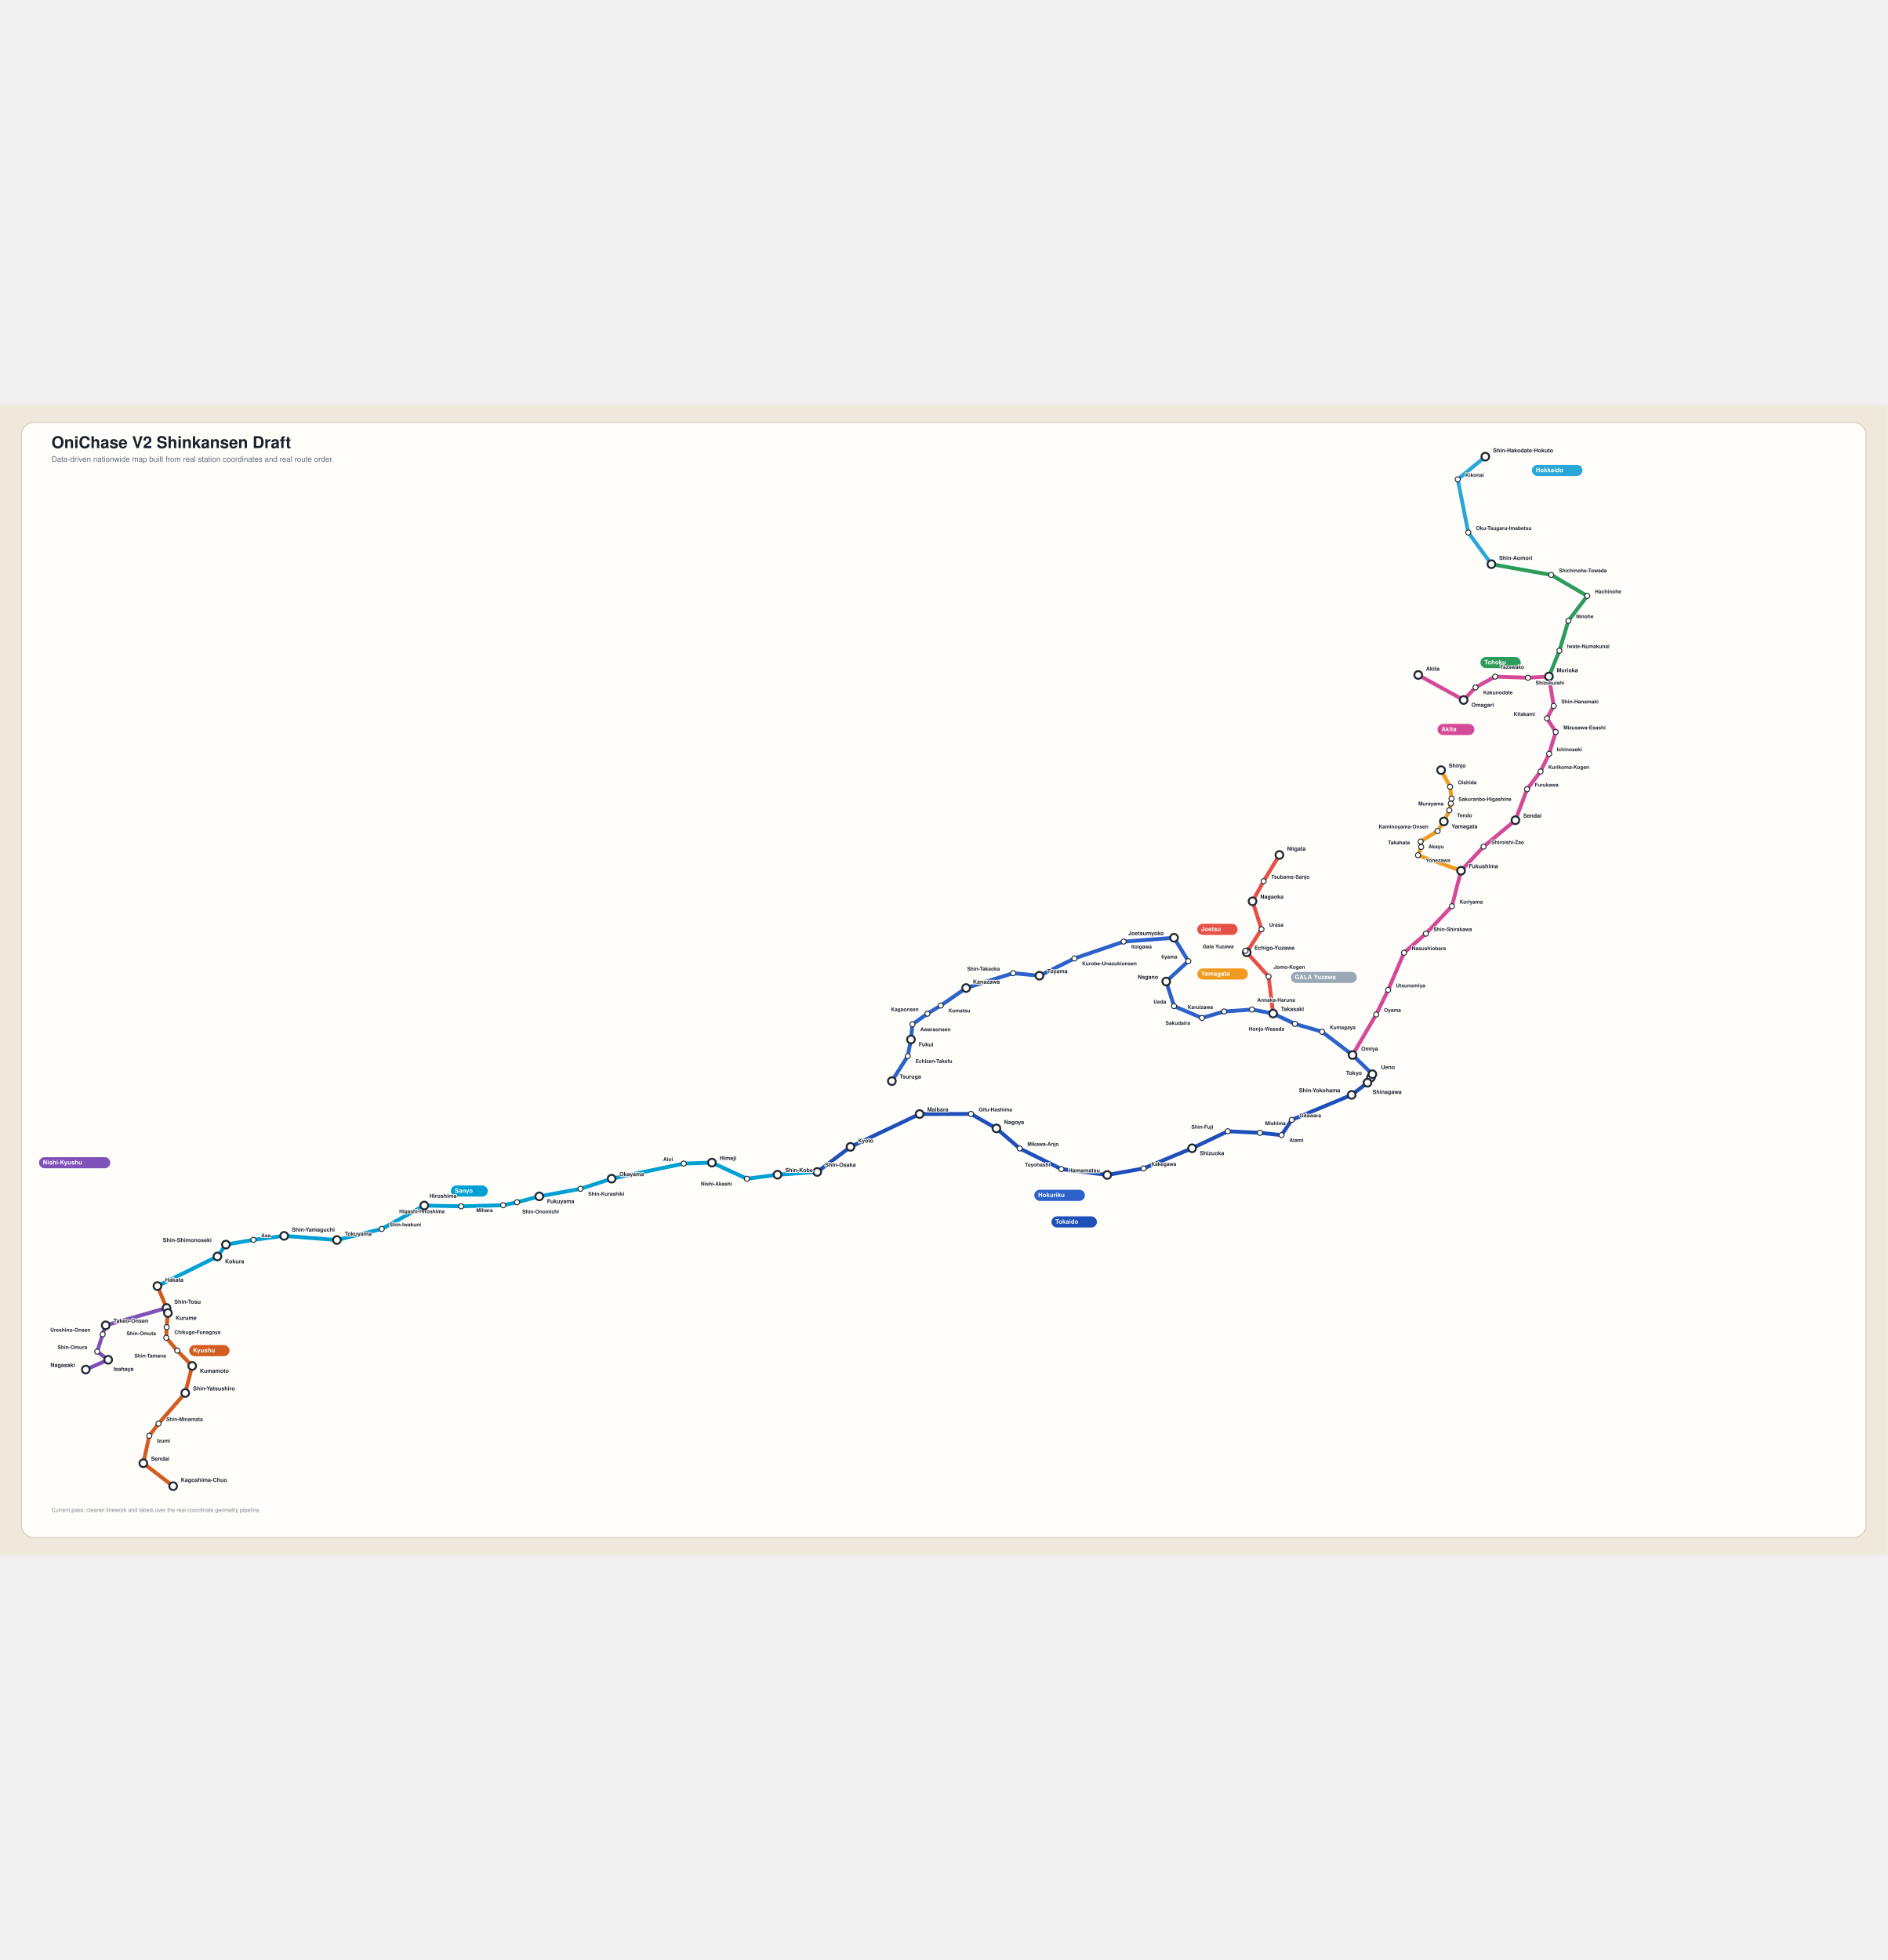
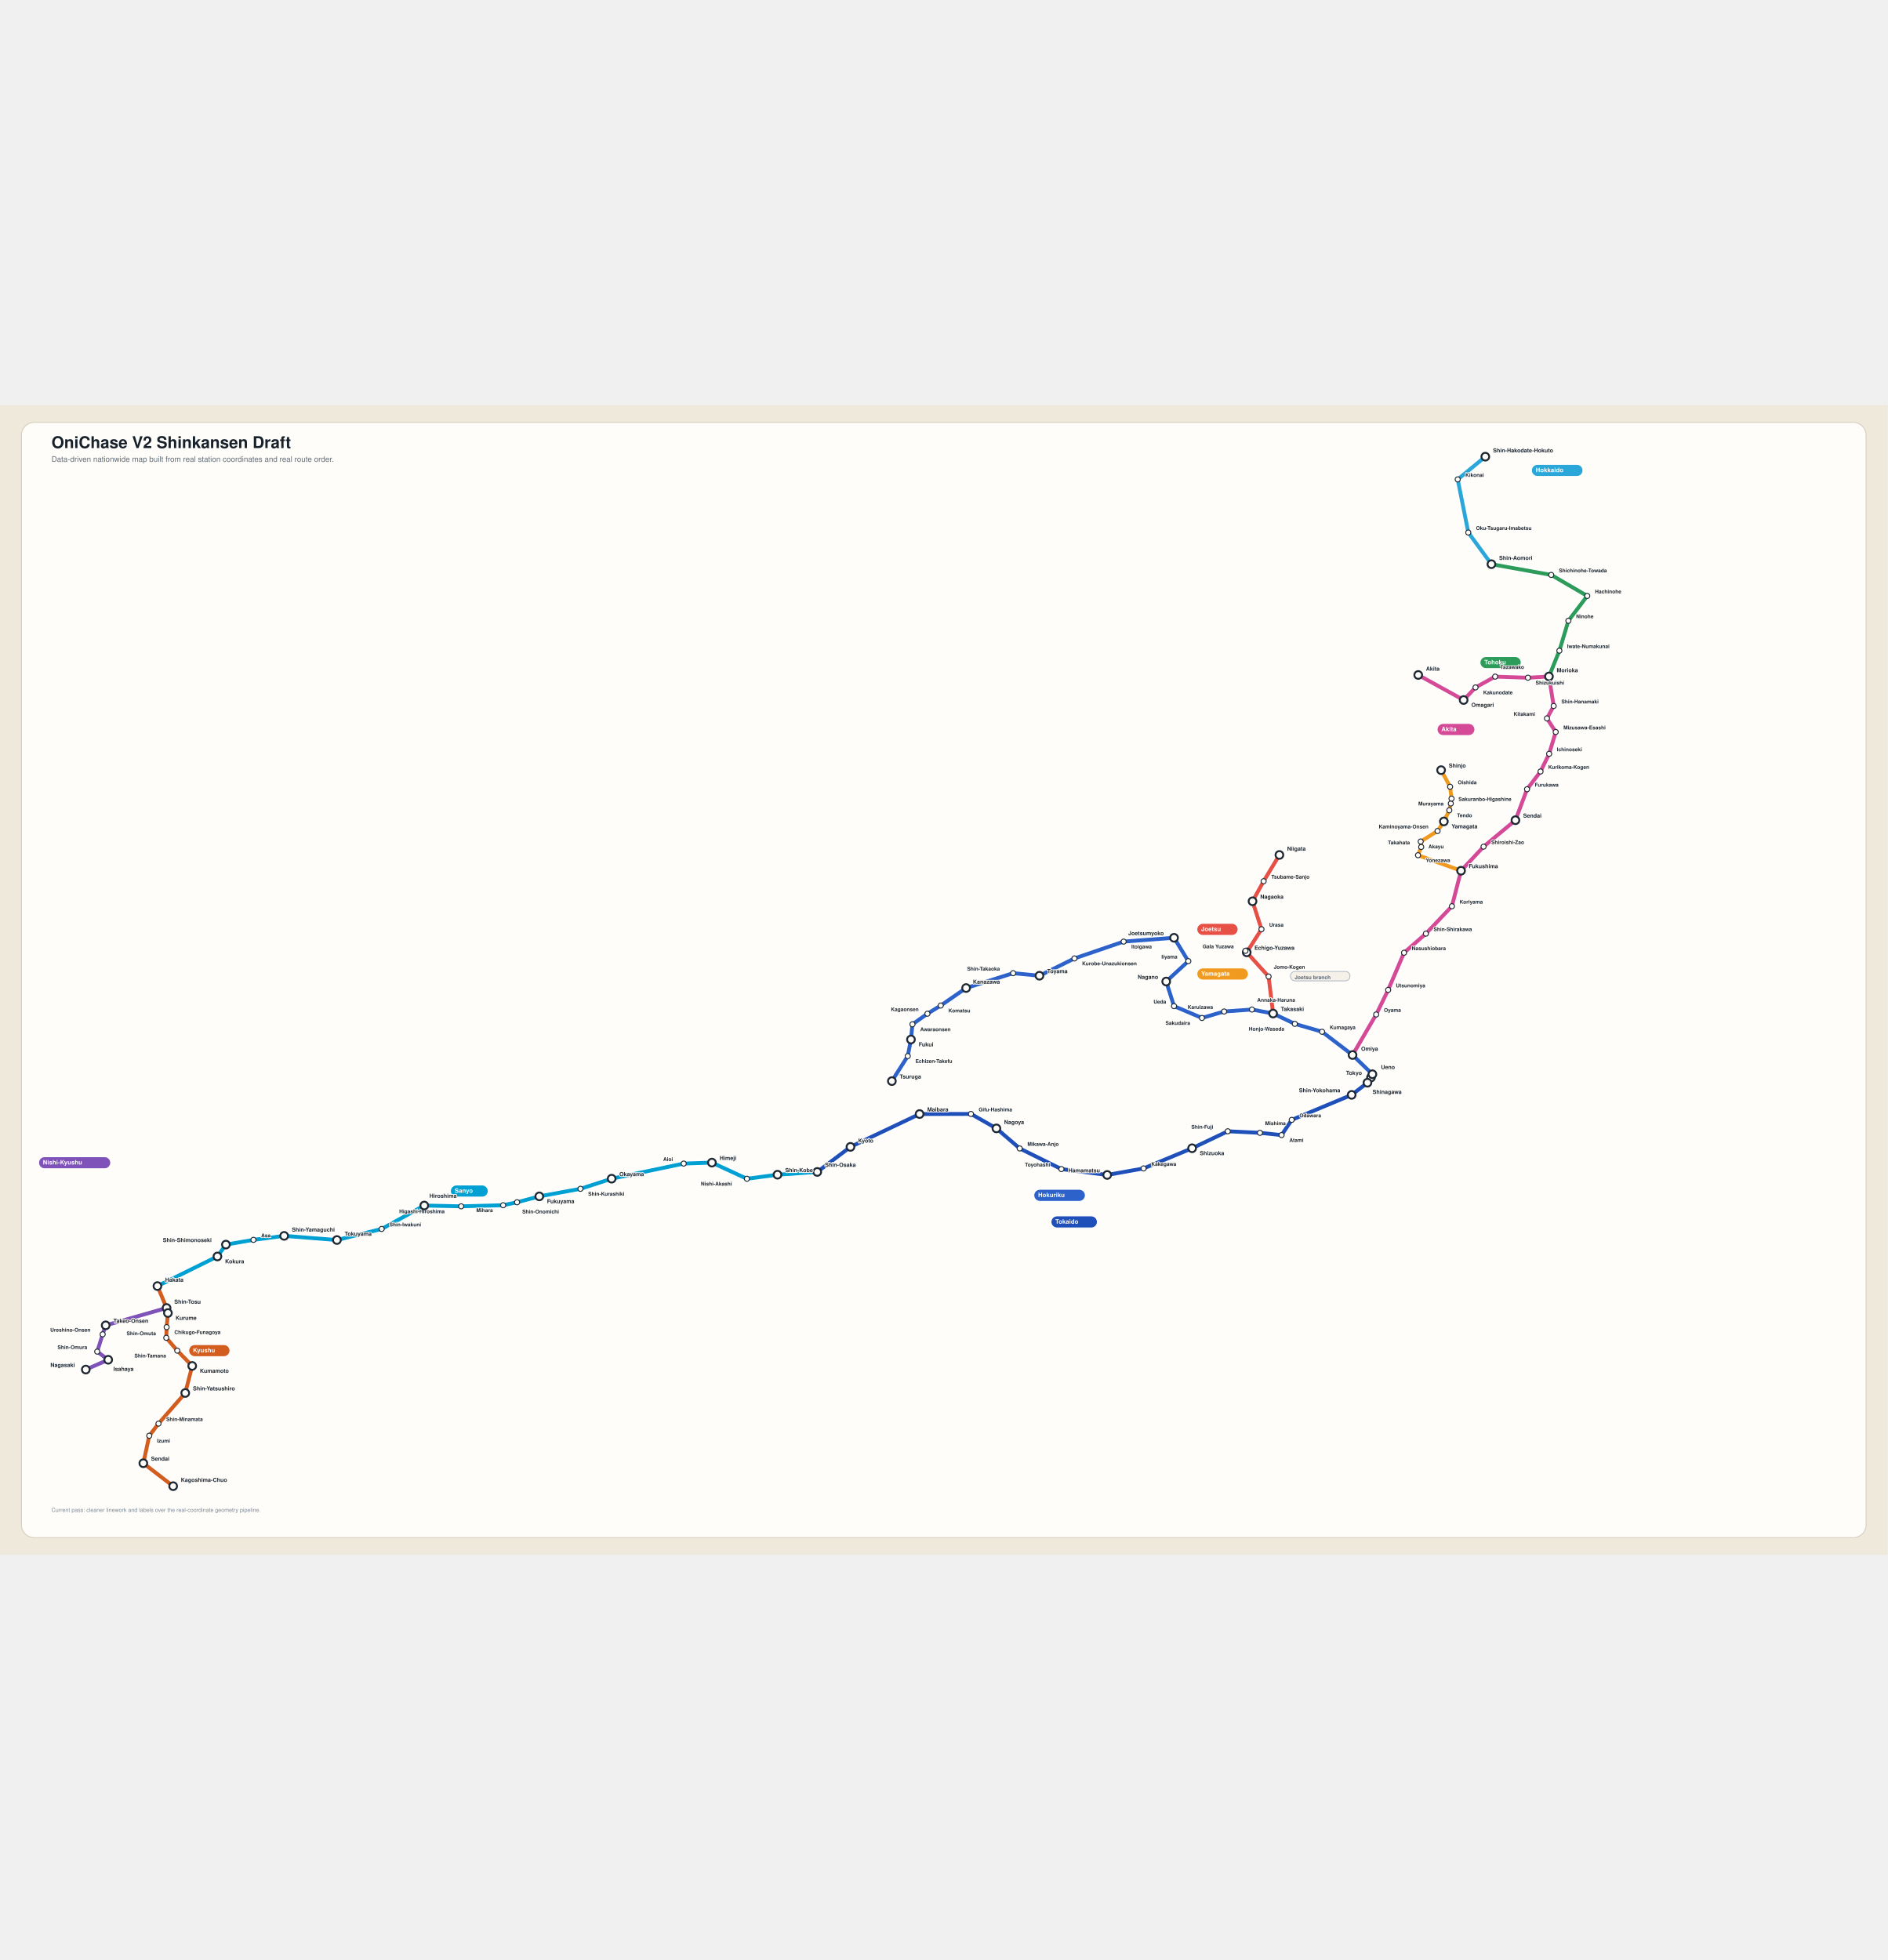
<svg xmlns="http://www.w3.org/2000/svg" width="2600" height="2700" viewBox="-1700 -120 4400 2680" role="img" aria-labelledby="title desc">
  <defs>
    <style>
.bg { fill: #efe9db; }
.panel { fill: #fffdfa; stroke: #d5ccbb; stroke-width: 2; }
.title { font: 700 38px Helvetica, Arial, sans-serif; fill: #17212b; }
.subtitle { font: 500 18px Helvetica, Arial, sans-serif; fill: #5f6b76; }
.note { font: 500 13px Helvetica, Arial, sans-serif; fill: #7a8794; }
.route-back { fill: none; stroke: #ffffff; stroke-width: 16; stroke-linecap: round; stroke-linejoin: round; opacity: 0.96; }
.route { fill: none; stroke-width: 9; stroke-linecap: round; stroke-linejoin: round; }
.station { fill: #fffdfa; stroke: #1f2933; stroke-width: 2.2; }
.hub { fill: #fffdfa; stroke: #1f2933; stroke-width: 4.4; }
.station-label { font: 600 12px Helvetica, Arial, sans-serif; fill: #1f2933; paint-order: stroke; stroke: #fffdfa; stroke-width: 3.5; stroke-linejoin: round; }
.hub-label { font: 700 13px Helvetica, Arial, sans-serif; fill: #1f2933; paint-order: stroke; stroke: #fffdfa; stroke-width: 4; stroke-linejoin: round; }
.line-label-box { stroke: #ffffff; stroke-width: 2; rx: 14; }
.line-label { font: 700 14px Helvetica, Arial, sans-serif; fill: #ffffff; letter-spacing: 0.2px; }
+ .branch-label-box { fill: #f5f1e8; stroke: #9aa7b5; stroke-width: 1.5; rx: 11; opacity: 0.98; }
+ .branch-label { font: 700 12px Helvetica, Arial, sans-serif; fill: #586574; letter-spacing: 0.15px; }
</style>
  </defs>
  <rect class="bg" x="-1700" y="-120" width="4400" height="2680" />
  <rect class="panel" x="-1650" y="-80" width="4300" height="2600" rx="30" />
  <text class="title" x="-1580" y="-20">OniChase V2 Shinkansen Draft</text>
  <text class="subtitle" x="-1580" y="12">Data-driven nationwide map built from real station coordinates and real route order.</text>
  <text class="note" x="-1580" y="2460">Current pass: cleaner linework and labels over the real-coordinate geometry pipeline.</text>
  <polyline class="route-back" points="1495.88,1447.21 1499.19,1439.68 1452.88,1394.88 1508.03,1300.41 1535.92,1243.09 1572.94,1156.43 1623.88,1111.93 1684.54,1048.02 1705.83,965.26 1758.32,909.12 1832.61,847.46 1859.66,775.27 1891.12,733.9 1911.21,692.65 1926.51,641.77 1906.08,610.18 1921.76,581.2 1910.73,512.44 1935.06,452.31 1956.02,382.6 2000.0,324.65 1916.01,275.66 1776.6,250.63" />
  <polyline class="route" stroke="#2d9c5b" points="1495.88,1447.21 1499.19,1439.68 1452.88,1394.88 1508.03,1300.41 1535.92,1243.09 1572.94,1156.43 1623.88,1111.93 1684.54,1048.02 1705.83,965.26 1758.32,909.12 1832.61,847.46 1859.66,775.27 1891.12,733.9 1911.21,692.65 1926.51,641.77 1906.08,610.18 1921.76,581.2 1910.73,512.44 1935.06,452.31 1956.02,382.6 2000.0,324.65 1916.01,275.66 1776.6,250.63" />
  <rect class="line-label-box" x="1750" y="466" width="96" height="28" fill="#2d9c5b" />
  <text class="line-label" x="1760" y="484">Tohoku</text>
  <polyline class="route-back" points="1776.6,250.63 1722.71,176.79 1698.05,52.96 1762.39,0.0" />
  <polyline class="route" stroke="#2aa7d8" points="1776.6,250.63 1722.71,176.79 1698.05,52.96 1762.39,0.0" />
  <rect class="line-label-box" x="1870" y="18" width="120" height="28" fill="#2aa7d8" />
  <text class="line-label" x="1880" y="36">Hokkaido</text>
  <polyline class="route-back" points="1495.88,1447.21 1499.19,1439.68 1452.88,1394.88 1508.03,1300.41 1535.92,1243.09 1572.94,1156.43 1623.88,1111.93 1684.54,1048.02 1705.83,965.26 1605.49,929.13 1612.94,909.87 1611.78,897.14 1651.03,872.68 1665.74,850.4 1678.47,824.4 1681.91,808.55 1683.64,797.15 1680.3,769.52 1659.33,730.77" />
  <polyline class="route" stroke="#f09b20" points="1495.88,1447.21 1499.19,1439.68 1452.88,1394.88 1508.03,1300.41 1535.92,1243.09 1572.94,1156.43 1623.88,1111.93 1684.54,1048.02 1705.83,965.26 1605.49,929.13 1612.94,909.87 1611.78,897.14 1651.03,872.68 1665.74,850.4 1678.47,824.4 1681.91,808.55 1683.64,797.15 1680.3,769.52 1659.33,730.77" />
  <rect class="line-label-box" x="1090" y="1192" width="120" height="28" fill="#f09b20" />
  <text class="line-label" x="1100" y="1210">Yamagata</text>
  <polyline class="route-back" points="1495.88,1447.21 1499.19,1439.68 1452.88,1394.88 1508.03,1300.41 1535.92,1243.09 1572.94,1156.43 1623.88,1111.93 1684.54,1048.02 1705.83,965.26 1758.32,909.12 1832.61,847.46 1859.66,775.27 1891.12,733.9 1911.21,692.65 1926.51,641.77 1906.08,610.18 1921.76,581.2 1910.73,512.44 1861.74,515.3 1785.27,512.72 1739.52,537.98 1711.86,567.28 1606.01,508.91" />
  <polyline class="route" stroke="#d54a96" points="1495.88,1447.21 1499.19,1439.68 1452.88,1394.88 1508.03,1300.41 1535.92,1243.09 1572.94,1156.43 1623.88,1111.93 1684.54,1048.02 1705.83,965.26 1758.32,909.12 1832.61,847.46 1859.66,775.27 1891.12,733.9 1911.21,692.65 1926.51,641.77 1906.08,610.18 1921.76,581.2 1910.73,512.44 1861.74,515.3 1785.27,512.72 1739.52,537.98 1711.86,567.28 1606.01,508.91" />
  <rect class="line-label-box" x="1650" y="622" width="88" height="28" fill="#d54a96" />
  <text class="line-label" x="1660" y="640">Akita</text>
  <polyline class="route-back" points="1495.88,1447.21 1499.19,1439.68 1452.88,1394.88 1381.89,1340.66 1318.31,1322.24 1267.71,1298.2 1257.2,1211.94 1206.23,1155.53 1240.61,1101.66 1219.76,1036.49 1245.59,989.74 1282.4,928.48" />
  <polyline class="route" stroke="#e65045" points="1495.88,1447.21 1499.19,1439.68 1452.88,1394.88 1381.89,1340.66 1318.31,1322.24 1267.71,1298.2 1257.2,1211.94 1206.23,1155.53 1240.61,1101.66 1219.76,1036.49 1245.59,989.74 1282.4,928.48" />
  <rect class="line-label-box" x="1090" y="1088" width="96" height="28" fill="#e65045" />
  <text class="line-label" x="1100" y="1106">Joetsu</text>
  <polyline class="route-back" stroke-dasharray="8 8" points="1206.23,1155.53 1203.29,1152.03" />
  <polyline class="route" stroke="#9aa7b5" stroke-dasharray="8 8" points="1206.23,1155.53 1203.29,1152.03" />
-   <rect class="line-label-box" x="1308" y="1200" width="156" height="28" fill="#9aa7b5" />
-   <text class="line-label" x="1318" y="1218">GALA Yuzawa</text>
+   <rect class="branch-label-box" x="1308" y="1200" width="139" height="22" />
+   <text class="branch-label" x="1318" y="1218">Joetsu branch</text>
  <polyline class="route-back" points="1495.88,1447.21 1499.19,1439.68 1452.88,1394.88 1381.89,1340.66 1318.31,1322.24 1267.71,1298.2 1218.44,1288.86 1153.52,1293.4 1101.84,1308.5 1036.73,1280.91 1018.51,1223.54 1070.04,1176.03 1036.79,1121.58 919.29,1130.46 804.54,1169.74 723.07,1210.04 661.73,1204.08 552.07,1238.7 492.97,1279.53 461.91,1298.59 427.02,1323.24 423.52,1358.7 416.07,1397.39 379.02,1455.73" />
  <polyline class="route" stroke="#2c62c9" points="1495.88,1447.21 1499.19,1439.68 1452.88,1394.88 1381.89,1340.66 1318.31,1322.24 1267.71,1298.2 1218.44,1288.86 1153.52,1293.4 1101.84,1308.5 1036.73,1280.91 1018.51,1223.54 1070.04,1176.03 1036.79,1121.58 919.29,1130.46 804.54,1169.74 723.07,1210.04 661.73,1204.08 552.07,1238.7 492.97,1279.53 461.91,1298.59 427.02,1323.24 423.52,1358.7 416.07,1397.39 379.02,1455.73" />
  <rect class="line-label-box" x="710" y="1708" width="120" height="28" fill="#2c62c9" />
  <text class="line-label" x="720" y="1726">Hokuriku</text>
  <polyline class="route-back" points="1495.88,1447.21 1487.67,1459.45 1450.85,1487.8 1311.13,1546.07 1287.49,1581.56 1237.07,1576.29 1162.07,1572.63 1078.9,1612.24 965.79,1659.25 880.98,1674.5 774.24,1660.82 677.01,1612.7 622.74,1565.96 563.38,1532.21 443.64,1532.48 282.53,1609.03 205.07,1667.47" />
  <polyline class="route" stroke="#1f4fb9" points="1495.88,1447.21 1487.67,1459.45 1450.85,1487.8 1311.13,1546.07 1287.49,1581.56 1237.07,1576.29 1162.07,1572.63 1078.9,1612.24 965.79,1659.25 880.98,1674.5 774.24,1660.82 677.01,1612.7 622.74,1565.96 563.38,1532.21 443.64,1532.48 282.53,1609.03 205.07,1667.47" />
  <rect class="line-label-box" x="750" y="1770" width="108" height="28" fill="#1f4fb9" />
  <text class="line-label" x="760" y="1788">Tokaido</text>
  <polyline class="route-back" points="205.07,1667.47 112.42,1673.91 41.1,1683.33 -40.45,1645.72 -106.24,1647.95 -274.2,1683.18 -346.91,1706.77 -442.84,1724.4 -494.64,1738.16 -527.11,1745.05 -624.97,1747.63 -710.99,1745.75 -810.26,1800.35 -914.62,1826.18 -1037.61,1816.48 -1109.24,1825.76 -1173.39,1836.85 -1193.17,1864.5 -1333.04,1933.5" />
  <polyline class="route" stroke="#00a0d2" points="205.07,1667.47 112.42,1673.91 41.1,1683.33 -40.45,1645.72 -106.24,1647.95 -274.2,1683.18 -346.91,1706.77 -442.84,1724.4 -494.64,1738.16 -527.11,1745.05 -624.97,1747.63 -710.99,1745.75 -810.26,1800.35 -914.62,1826.18 -1037.61,1816.48 -1109.24,1825.76 -1173.39,1836.85 -1193.17,1864.5 -1333.04,1933.5" />
  <rect class="line-label-box" x="-650" y="1698" width="88" height="28" fill="#00a0d2" />
  <text class="line-label" x="-640" y="1716">Sanyo</text>
  <polyline class="route-back" points="-1333.04,1933.5 -1311.7,1984.59 -1308.58,1996.33 -1311.55,2029.29 -1312.42,2054.12 -1286.74,2084.06 -1251.95,2119.7 -1268.17,2182.79 -1330.53,2254.19 -1352.05,2282.45 -1365.88,2346.52 -1296.36,2400.0" />
  <polyline class="route" stroke="#d35d1f" points="-1333.04,1933.5 -1311.7,1984.59 -1308.58,1996.33 -1311.55,2029.29 -1312.42,2054.12 -1286.74,2084.06 -1251.95,2119.7 -1268.17,2182.79 -1330.53,2254.19 -1352.05,2282.45 -1365.88,2346.52 -1296.36,2400.0" />
  <rect class="line-label-box" x="-1260" y="2070" width="96" height="28" fill="#d35d1f" />
  <text class="line-label" x="-1250" y="2088">Kyushu</text>
  <polyline class="route-back" points="-1311.7,1984.59 -1453.61,2025.08 -1460.67,2045.91 -1473.4,2086.32 -1447.77,2105.33 -1500.0,2128.18" />
  <polyline class="route" stroke="#7e52b8" points="-1311.7,1984.59 -1453.61,2025.08 -1460.67,2045.91 -1473.4,2086.32 -1447.77,2105.33 -1500.0,2128.18" />
  <rect class="line-label-box" x="-1610" y="1632" width="168" height="28" fill="#7e52b8" />
  <text class="line-label" x="-1600" y="1650">Nishi-Kyushu</text>
  <circle class="hub" cx="1495.88" cy="1447.21" r="9" />
  <text class="hub-label" x="1437.58" y="1441.21">Tokyo</text>
  <circle class="hub" cx="1499.19" cy="1439.68" r="9" />
  <text class="hub-label" x="1519.19" y="1427.68">Ueno</text>
  <circle class="hub" cx="1452.88" cy="1394.88" r="9" />
  <text class="hub-label" x="1472.88" y="1384.88">Omiya</text>
  <circle class="station" cx="1381.89" cy="1340.66" r="6" />
  <text class="station-label" x="1399.89" y="1334.66">Kumagaya</text>
  <circle class="station" cx="1318.31" cy="1322.24" r="6" />
  <text class="station-label" x="1211.03" y="1338.24">Honjo-Waseda</text>
  <circle class="hub" cx="1267.71" cy="1298.2" r="9" />
  <text class="hub-label" x="1285.71" y="1292.2">Takasaki</text>
  <circle class="station" cx="1508.03" cy="1300.41" r="6" />
  <text class="station-label" x="1526.03" y="1294.41">Oyama</text>
  <circle class="station" cx="1535.92" cy="1243.09" r="6" />
  <text class="station-label" x="1553.92" y="1237.09">Utsunomiya</text>
  <circle class="station" cx="1572.94" cy="1156.43" r="6" />
  <text class="station-label" x="1590.94" y="1150.43">Nasushiobara</text>
  <circle class="station" cx="1623.88" cy="1111.93" r="6" />
  <text class="station-label" x="1641.88" y="1105.93">Shin-Shirakawa</text>
  <circle class="station" cx="1684.54" cy="1048.02" r="6" />
  <text class="station-label" x="1702.54" y="1042.02">Koriyama</text>
  <circle class="hub" cx="1705.83" cy="965.26" r="9" />
  <text class="hub-label" x="1723.83" y="959.26">Fukushima</text>
  <circle class="station" cx="1758.32" cy="909.12" r="6" />
  <text class="station-label" x="1776.32" y="903.12">Shiroishi-Zao</text>
  <circle class="hub" cx="1832.61" cy="847.46" r="9" />
  <text class="hub-label" x="1850.61" y="841.46">Sendai</text>
  <circle class="station" cx="1859.66" cy="775.27" r="6" />
  <text class="station-label" x="1877.66" y="769.27">Furukawa</text>
  <circle class="station" cx="1891.12" cy="733.9" r="6" />
  <text class="station-label" x="1909.12" y="727.9">Kurikoma-Kogen</text>
  <circle class="station" cx="1911.21" cy="692.65" r="6" />
  <text class="station-label" x="1929.21" y="686.65">Ichinoseki</text>
  <circle class="station" cx="1926.51" cy="641.77" r="6" />
  <text class="station-label" x="1944.51" y="635.77">Mizusawa-Esashi</text>
  <circle class="station" cx="1906.08" cy="610.18" r="6" />
  <text class="station-label" x="1828.56" y="604.18">Kitakami</text>
  <circle class="station" cx="1921.76" cy="581.2" r="6" />
  <text class="station-label" x="1939.76" y="575.2">Shin-Hanamaki</text>
  <circle class="hub" cx="1910.73" cy="512.44" r="9" />
  <text class="hub-label" x="1928.73" y="502.44">Morioka</text>
  <circle class="station" cx="1935.06" cy="452.31" r="6" />
  <text class="station-label" x="1953.06" y="446.31">Iwate-Numakunai</text>
  <circle class="station" cx="1956.02" cy="382.6" r="6" />
  <text class="station-label" x="1974.02" y="376.6">Ninohe</text>
  <circle class="station" cx="2000.0" cy="324.65" r="6" />
  <text class="station-label" x="2018.0" y="318.65">Hachinohe</text>
  <circle class="station" cx="1916.01" cy="275.66" r="6" />
  <text class="station-label" x="1934.01" y="269.66">Shichinohe-Towada</text>
  <circle class="hub" cx="1776.6" cy="250.63" r="9" />
  <text class="hub-label" x="1794.6" y="240.63">Shin-Aomori</text>
  <circle class="station" cx="1722.71" cy="176.79" r="6" />
  <text class="station-label" x="1740.71" y="170.79">Oku-Tsugaru-Imabetsu</text>
  <circle class="station" cx="1698.05" cy="52.96" r="6" />
  <text class="station-label" x="1716.05" y="46.96">Kikonai</text>
  <circle class="hub" cx="1762.39" cy="0.0" r="9" />
  <text class="hub-label" x="1780.39" y="-10.0">Shin-Hakodate-Hokuto</text>
  <circle class="station" cx="1605.49" cy="929.13" r="6" />
  <text class="station-label" x="1623.49" y="945.13">Yonezawa</text>
  <circle class="station" cx="1612.94" cy="909.87" r="6" />
  <text class="station-label" x="1535.42" y="903.87">Takahata</text>
  <circle class="station" cx="1611.78" cy="897.14" r="6" />
  <text class="station-label" x="1629.78" y="913.14">Akayu</text>
  <circle class="station" cx="1651.03" cy="872.68" r="6" />
  <text class="station-label" x="1513.99" y="866.68">Kaminoyama-Onsen</text>
  <circle class="hub" cx="1665.74" cy="850.4" r="9" />
  <text class="hub-label" x="1683.74" y="866.4">Yamagata</text>
  <circle class="station" cx="1678.47" cy="824.4" r="6" />
  <text class="station-label" x="1696.47" y="840.4">Tendo</text>
  <circle class="station" cx="1681.91" cy="808.55" r="6" />
  <text class="station-label" x="1699.91" y="802.55">Sakuranbo-Higashine</text>
  <circle class="station" cx="1683.64" cy="797.15" r="6" />
  <text class="station-label" x="1606.12" y="813.15">Murayama</text>
  <circle class="station" cx="1680.3" cy="769.52" r="6" />
  <text class="station-label" x="1698.3" y="763.52">Oishida</text>
  <circle class="hub" cx="1659.33" cy="730.77" r="9" />
  <text class="hub-label" x="1677.33" y="724.77">Shinjo</text>
  <circle class="station" cx="1861.74" cy="515.3" r="6" />
  <text class="station-label" x="1879.74" y="531.3">Shizukuishi</text>
  <circle class="station" cx="1785.27" cy="512.72" r="6" />
  <text class="station-label" x="1797.27" y="494.72">Tazawako</text>
  <circle class="station" cx="1739.52" cy="537.98" r="6" />
  <text class="station-label" x="1757.52" y="553.98">Kakunodate</text>
  <circle class="hub" cx="1711.86" cy="567.28" r="9" />
  <text class="hub-label" x="1729.86" y="583.28">Omagari</text>
  <circle class="hub" cx="1606.01" cy="508.91" r="9" />
  <text class="hub-label" x="1624.01" y="498.91">Akita</text>
  <circle class="station" cx="1257.2" cy="1211.94" r="6" />
  <text class="station-label" x="1269.2" y="1193.94">Jomo-Kogen</text>
  <circle class="hub" cx="1206.23" cy="1155.53" r="9" />
  <text class="hub-label" x="1224.23" y="1149.53">Echigo-Yuzawa</text>
  <circle class="station" cx="1203.29" cy="1152.03" r="6" />
  <text class="station-label" x="1103.45" y="1146.03">Gala Yuzawa</text>
  <circle class="station" cx="1240.61" cy="1101.66" r="6" />
  <text class="station-label" x="1258.61" y="1095.66">Urasa</text>
  <circle class="hub" cx="1219.76" cy="1036.49" r="9" />
  <text class="hub-label" x="1237.76" y="1030.49">Nagaoka</text>
  <circle class="station" cx="1245.59" cy="989.74" r="6" />
  <text class="station-label" x="1263.59" y="983.74">Tsubame-Sanjo</text>
  <circle class="hub" cx="1282.4" cy="928.48" r="9" />
  <text class="hub-label" x="1300.4" y="918.48">Niigata</text>
  <circle class="station" cx="1218.44" cy="1288.86" r="6" />
  <text class="station-label" x="1230.44" y="1270.86">Annaka-Haruna</text>
  <circle class="station" cx="1153.52" cy="1293.4" r="6" />
  <text class="station-label" x="1068.56" y="1287.4">Karuizawa</text>
  <circle class="station" cx="1101.84" cy="1308.5" r="6" />
  <text class="station-label" x="1016.88" y="1324.5">Sakudaira</text>
  <circle class="station" cx="1036.73" cy="1280.91" r="6" />
  <text class="station-label" x="988.97" y="1274.91">Ueda</text>
  <circle class="hub" cx="1018.51" cy="1223.54" r="9" />
  <text class="hub-label" x="952.15" y="1217.54">Nagano</text>
  <circle class="station" cx="1070.04" cy="1176.03" r="6" />
  <text class="station-label" x="1007.4" y="1170.03">Iiyama</text>
  <circle class="hub" cx="1036.79" cy="1121.58" r="9" />
  <text class="hub-label" x="930.13" y="1115.58">Joetsumyoko</text>
  <circle class="station" cx="919.29" cy="1130.46" r="6" />
  <text class="station-label" x="937.29" y="1146.46">Itoigawa</text>
  <circle class="station" cx="804.54" cy="1169.74" r="6" />
  <text class="station-label" x="822.54" y="1185.74">Kurobe-Unazukionsen</text>
  <circle class="hub" cx="723.07" cy="1210.04" r="9" />
  <text class="hub-label" x="741.07" y="1204.04">Toyama</text>
  <circle class="station" cx="661.73" cy="1204.08" r="6" />
  <text class="station-label" x="554.45" y="1198.08">Shin-Takaoka</text>
  <circle class="hub" cx="552.07" cy="1238.7" r="9" />
  <text class="hub-label" x="568.07" y="1228.7">Kanazawa</text>
  <circle class="station" cx="492.97" cy="1279.53" r="6" />
  <text class="station-label" x="510.97" y="1295.53">Komatsu</text>
  <circle class="station" cx="461.91" cy="1298.59" r="6" />
  <text class="station-label" x="376.95" y="1292.59">Kagaonsen</text>
  <circle class="station" cx="427.02" cy="1323.24" r="6" />
  <text class="station-label" x="445.02" y="1339.24">Awaraonsen</text>
  <circle class="hub" cx="423.52" cy="1358.7" r="9" />
  <text class="hub-label" x="441.52" y="1374.7">Fukui</text>
  <circle class="station" cx="416.07" cy="1397.39" r="6" />
  <text class="station-label" x="434.07" y="1413.39">Echizen-Takefu</text>
  <circle class="hub" cx="379.02" cy="1455.73" r="9" />
  <text class="hub-label" x="397.02" y="1449.73">Tsuruga</text>
  <circle class="hub" cx="1487.67" cy="1459.45" r="9" />
  <text class="hub-label" x="1499.67" y="1485.45">Shinagawa</text>
  <circle class="hub" cx="1450.85" cy="1487.8" r="9" />
  <text class="hub-label" x="1328.07" y="1481.8">Shin-Yokohama</text>
  <circle class="station" cx="1311.13" cy="1546.07" r="6" />
  <text class="station-label" x="1329.13" y="1540.07">Odawara</text>
  <circle class="station" cx="1287.49" cy="1581.56" r="6" />
  <text class="station-label" x="1305.49" y="1597.56">Atami</text>
  <circle class="station" cx="1237.07" cy="1576.29" r="6" />
  <text class="station-label" x="1249.07" y="1558.29">Mishima</text>
  <circle class="station" cx="1162.07" cy="1572.63" r="6" />
  <text class="station-label" x="1077.11" y="1566.63">Shin-Fuji</text>
  <circle class="hub" cx="1078.9" cy="1612.24" r="9" />
  <text class="hub-label" x="1096.9" y="1628.24">Shizuoka</text>
  <circle class="station" cx="965.79" cy="1659.25" r="6" />
  <text class="station-label" x="983.79" y="1653.25">Kakegawa</text>
  <circle class="hub" cx="880.98" cy="1674.5" r="9" />
  <text class="hub-label" x="790.44" y="1668.5">Hamamatsu</text>
  <circle class="station" cx="774.24" cy="1660.82" r="6" />
  <text class="station-label" x="689.28" y="1654.82">Toyohashi</text>
  <circle class="station" cx="677.01" cy="1612.7" r="6" />
  <text class="station-label" x="695.01" y="1606.7">Mikawa-Anjo</text>
  <circle class="hub" cx="622.74" cy="1565.96" r="9" />
  <text class="hub-label" x="640.74" y="1555.96">Nagoya</text>
  <circle class="station" cx="563.38" cy="1532.21" r="6" />
  <text class="station-label" x="581.38" y="1526.21">Gifu-Hashima</text>
  <circle class="hub" cx="443.64" cy="1532.48" r="9" />
  <text class="hub-label" x="461.64" y="1526.48">Maibara</text>
  <circle class="hub" cx="282.53" cy="1609.03" r="9" />
  <text class="hub-label" x="300.53" y="1599.03">Kyoto</text>
  <circle class="hub" cx="205.07" cy="1667.47" r="9" />
  <text class="hub-label" x="223.07" y="1655.47">Shin-Osaka</text>
  <circle class="hub" cx="112.42" cy="1673.91" r="9" />
  <text class="hub-label" x="130.42" y="1667.91">Shin-Kobe</text>
  <circle class="station" cx="41.1" cy="1683.33" r="6" />
  <text class="station-label" x="-66.18" y="1699.33">Nishi-Akashi</text>
  <circle class="hub" cx="-40.45" cy="1645.72" r="9" />
  <text class="hub-label" x="-22.45" y="1639.72">Himeji</text>
  <circle class="station" cx="-106.24" cy="1647.95" r="6" />
  <text class="station-label" x="-154.0" y="1641.95">Aioi</text>
  <circle class="hub" cx="-274.2" cy="1683.18" r="9" />
  <text class="hub-label" x="-256.2" y="1677.18">Okayama</text>
  <circle class="station" cx="-346.91" cy="1706.77" r="6" />
  <text class="station-label" x="-328.91" y="1722.77">Shin-Kurashiki</text>
  <circle class="hub" cx="-442.84" cy="1724.4" r="9" />
  <text class="hub-label" x="-424.84" y="1740.4">Fukuyama</text>
  <circle class="station" cx="-494.64" cy="1738.16" r="6" />
  <text class="station-label" x="-482.64" y="1764.16">Shin-Onomichi</text>
  <circle class="station" cx="-527.11" cy="1745.05" r="6" />
  <text class="station-label" x="-589.75" y="1761.05">Mihara</text>
  <circle class="station" cx="-624.97" cy="1747.63" r="6" />
  <text class="station-label" x="-769.45" y="1763.63">Higashi-Hiroshima</text>
  <circle class="hub" cx="-710.99" cy="1745.75" r="9" />
  <text class="hub-label" x="-698.99" y="1727.75">Hiroshima</text>
  <circle class="station" cx="-810.26" cy="1800.35" r="6" />
  <text class="station-label" x="-792.26" y="1794.35">Shin-Iwakuni</text>
  <circle class="hub" cx="-914.62" cy="1826.18" r="9" />
  <text class="hub-label" x="-896.62" y="1816.18">Tokuyama</text>
  <circle class="hub" cx="-1037.61" cy="1816.48" r="9" />
  <text class="hub-label" x="-1019.61" y="1806.48">Shin-Yamaguchi</text>
  <circle class="station" cx="-1109.24" cy="1825.76" r="6" />
  <text class="station-label" x="-1091.24" y="1819.76">Asa</text>
  <circle class="hub" cx="-1173.39" cy="1836.85" r="9" />
  <text class="hub-label" x="-1320.35" y="1830.85">Shin-Shimonoseki</text>
  <circle class="hub" cx="-1193.17" cy="1864.5" r="9" />
  <text class="hub-label" x="-1175.17" y="1880.5">Kokura</text>
  <circle class="hub" cx="-1333.04" cy="1933.5" r="9" />
  <text class="hub-label" x="-1315.04" y="1923.5">Hakata</text>
  <circle class="hub" cx="-1311.7" cy="1984.59" r="9" />
  <text class="hub-label" x="-1293.7" y="1974.59">Shin-Tosu</text>
  <circle class="hub" cx="-1308.58" cy="1996.33" r="9" />
  <text class="hub-label" x="-1290.58" y="2012.33">Kurume</text>
  <circle class="station" cx="-1311.55" cy="2029.29" r="6" />
  <text class="station-label" x="-1293.55" y="2045.29">Chikugo-Funagoya</text>
  <circle class="station" cx="-1312.42" cy="2054.12" r="6" />
  <text class="station-label" x="-1404.82" y="2048.12">Shin-Omuta</text>
  <circle class="station" cx="-1286.74" cy="2084.06" r="6" />
  <text class="station-label" x="-1386.58" y="2100.06">Shin-Tamana</text>
  <circle class="hub" cx="-1251.95" cy="2119.7" r="9" />
  <text class="hub-label" x="-1233.95" y="2135.7">Kumamoto</text>
  <circle class="hub" cx="-1268.17" cy="2182.79" r="9" />
  <text class="hub-label" x="-1250.17" y="2176.79">Shin-Yatsushiro</text>
  <circle class="station" cx="-1330.53" cy="2254.19" r="6" />
  <text class="station-label" x="-1312.53" y="2248.19">Shin-Minamata</text>
  <circle class="station" cx="-1352.05" cy="2282.45" r="6" />
  <text class="station-label" x="-1334.05" y="2298.45">Izumi</text>
  <circle class="hub" cx="-1365.88" cy="2346.52" r="9" />
  <text class="hub-label" x="-1347.88" y="2340.52">Sendai</text>
  <circle class="hub" cx="-1296.36" cy="2400.0" r="9" />
  <text class="hub-label" x="-1278.36" y="2390.0">Kagoshima-Chuo</text>
  <circle class="hub" cx="-1453.61" cy="2025.08" r="9" />
  <text class="hub-label" x="-1435.61" y="2019.08">Takeo-Onsen</text>
  <circle class="station" cx="-1460.67" cy="2045.91" r="6" />
  <text class="station-label" x="-1582.83" y="2039.91">Ureshino-Onsen</text>
  <circle class="station" cx="-1473.4" cy="2086.32" r="6" />
  <text class="station-label" x="-1565.8" y="2080.32">Shin-Omura</text>
  <circle class="hub" cx="-1447.77" cy="2105.33" r="9" />
  <text class="hub-label" x="-1435.77" y="2131.33">Isahaya</text>
  <circle class="hub" cx="-1500.0" cy="2128.18" r="9" />
  <text class="hub-label" x="-1582.48" y="2122.18">Nagasaki</text>
</svg>
